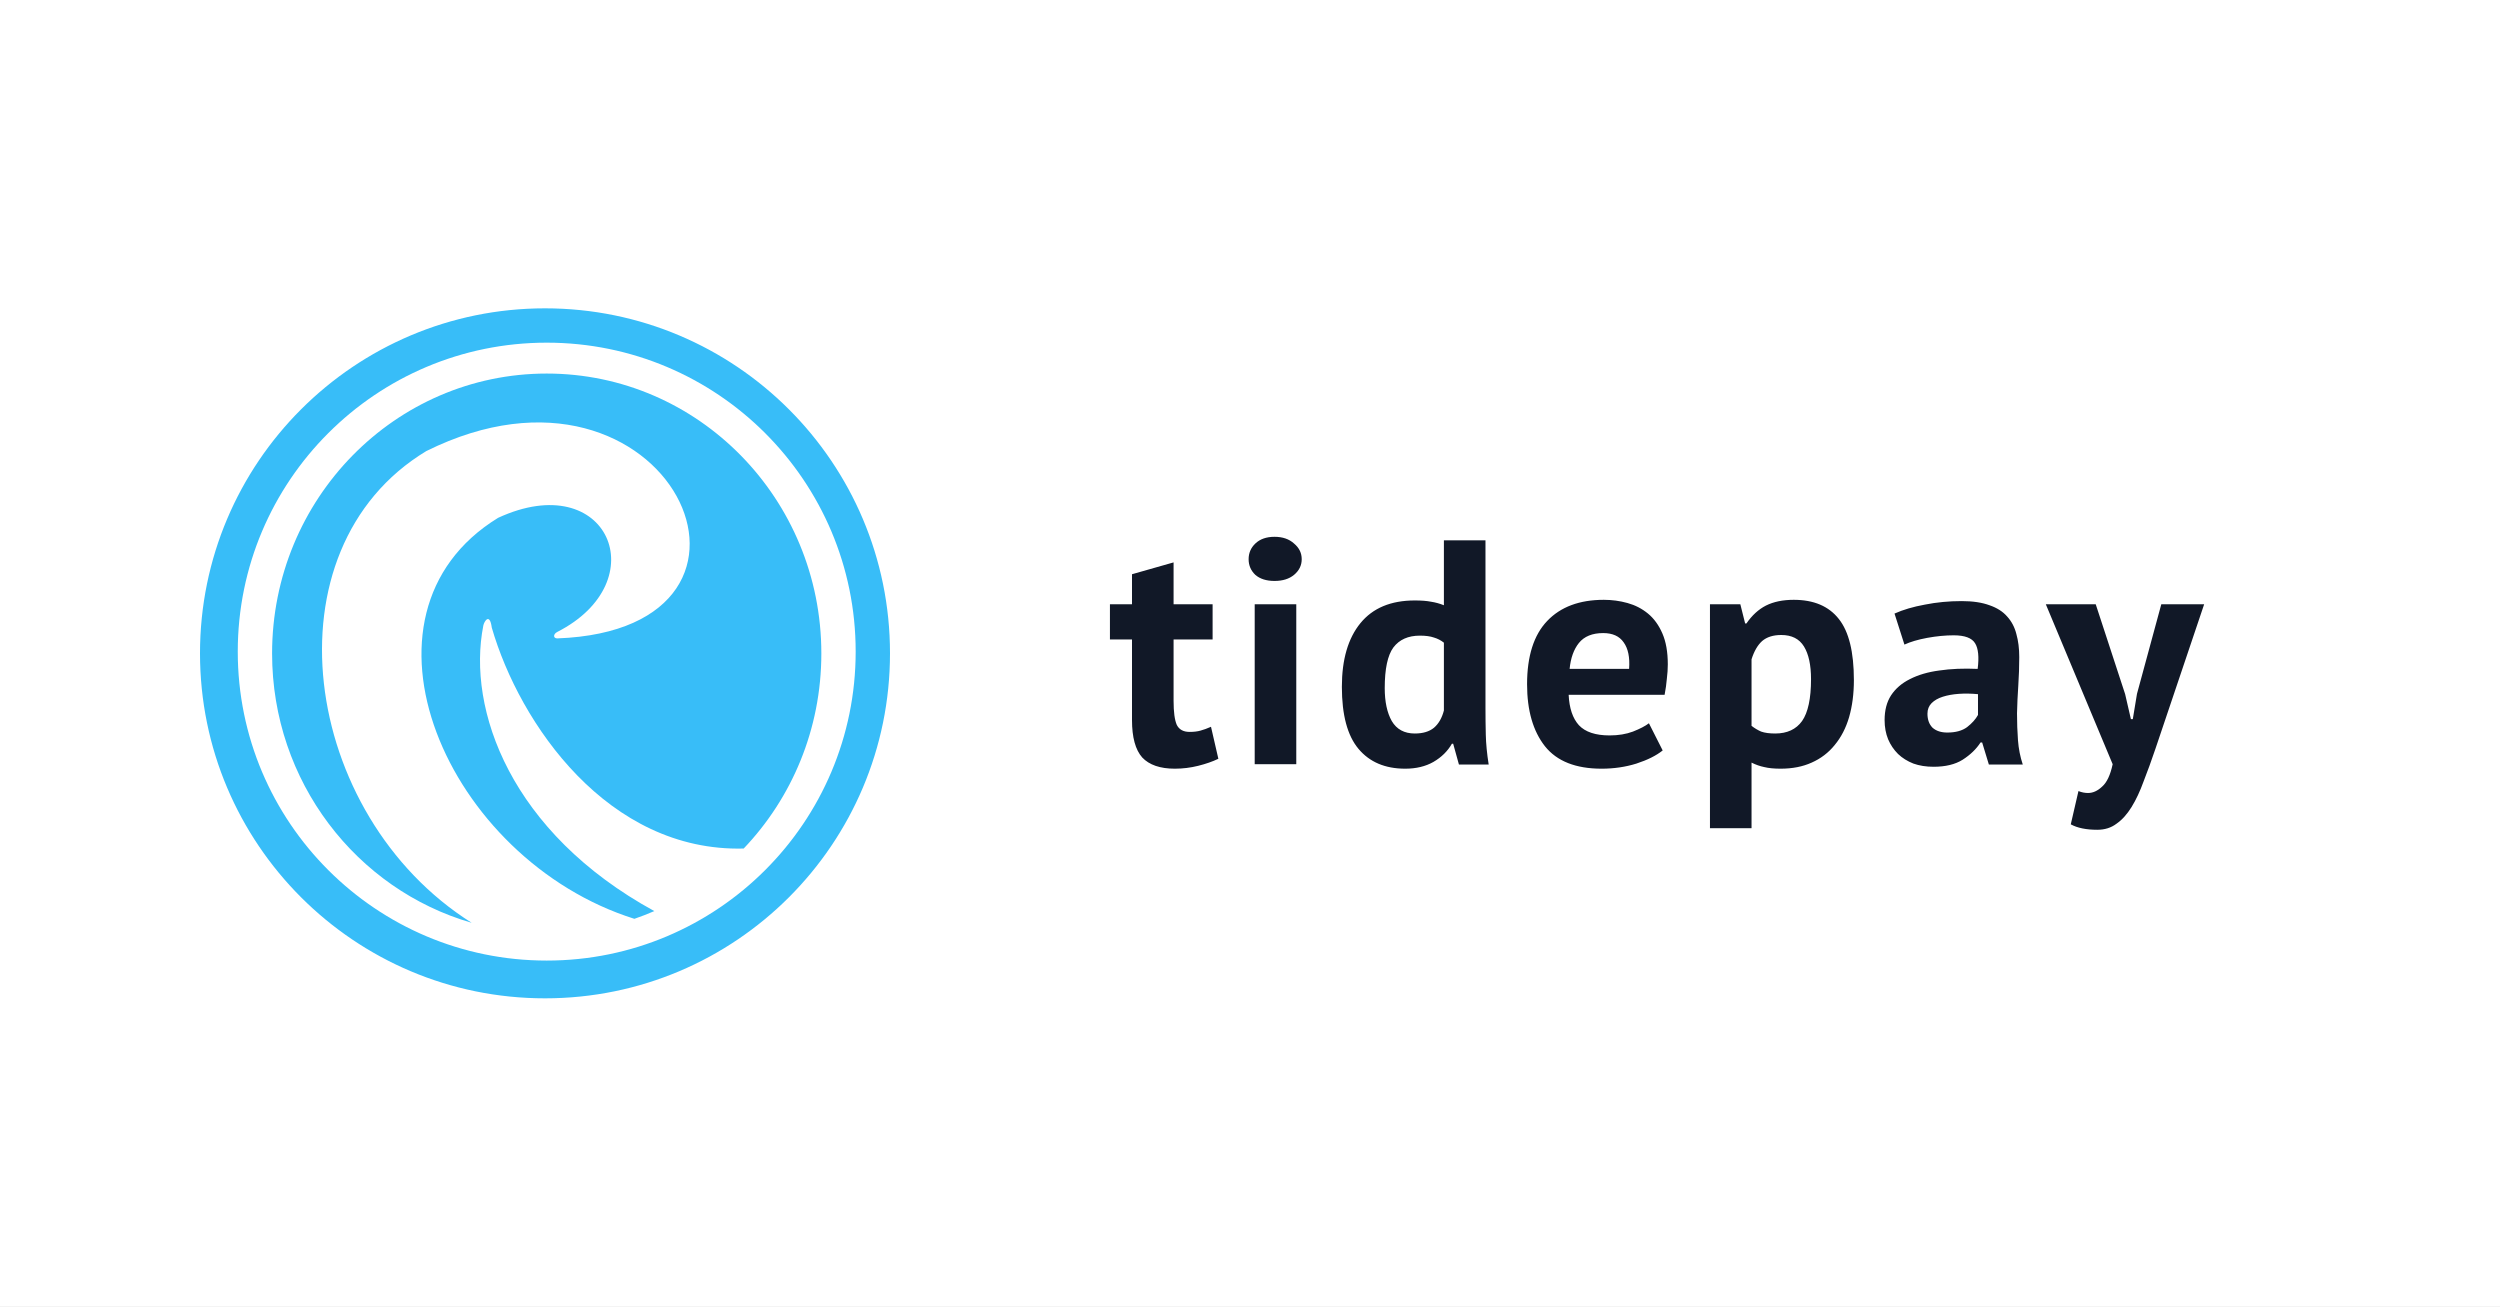
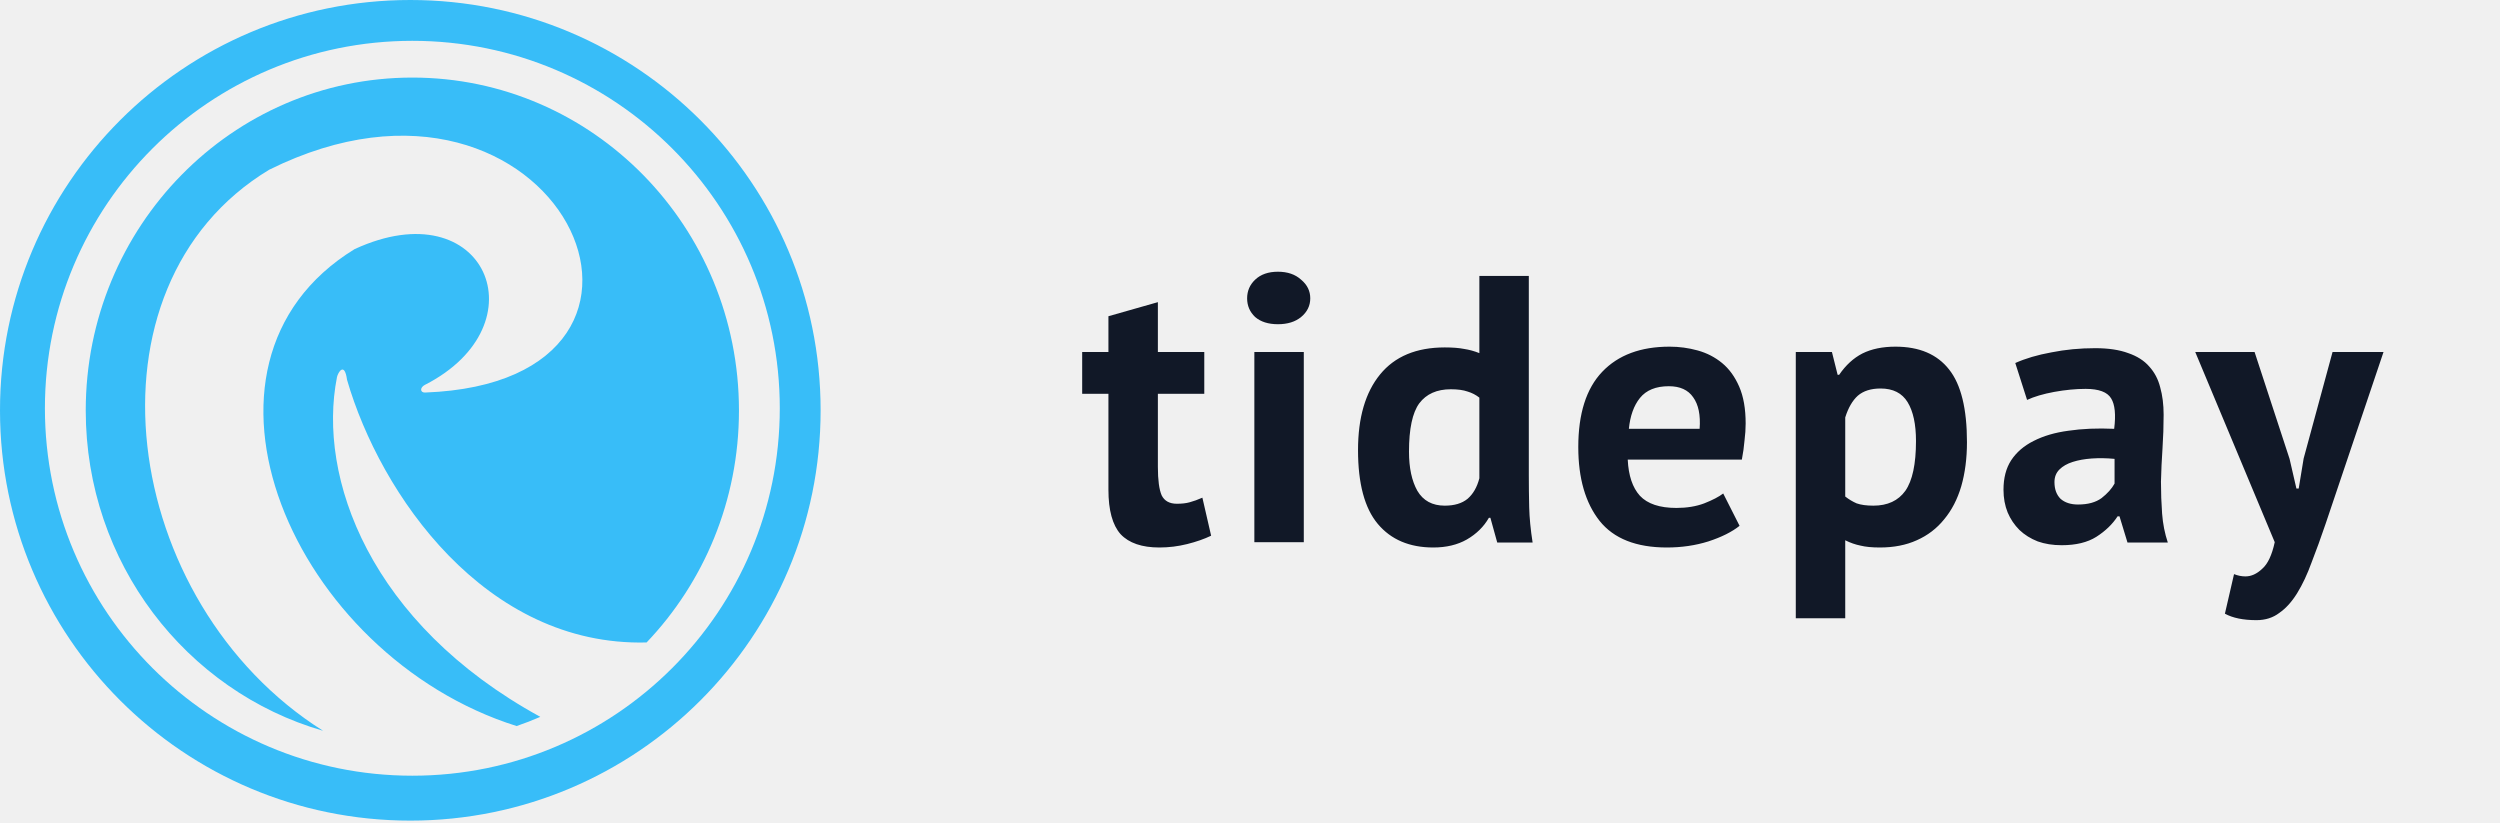
- <svg xmlns="http://www.w3.org/2000/svg" width="1200" height="627" viewBox="0 0 1200 627" fill="none">
-   <rect width="1200" height="627" fill="white" />
-   <path d="M532.768 290.061H543.36V275.63L563.318 269.95V290.061H582.048V306.948H563.318V336.424C563.318 341.746 563.83 345.584 564.853 347.938C565.979 350.19 568.026 351.315 570.994 351.315C573.041 351.315 574.781 351.111 576.214 350.701C577.749 350.292 579.438 349.678 581.28 348.859L584.811 364.211C582.048 365.542 578.824 366.667 575.139 367.589C571.455 368.51 567.719 368.97 563.932 368.97C556.87 368.97 551.651 367.179 548.273 363.597C544.998 359.913 543.36 353.925 543.36 345.635V306.948H532.768V290.061ZM602.256 290.061H622.213V366.821H602.256V290.061ZM599.339 268.415C599.339 265.447 600.414 262.939 602.563 260.892C604.814 258.743 607.885 257.668 611.774 257.668C615.663 257.668 618.785 258.743 621.139 260.892C623.595 262.939 624.823 265.447 624.823 268.415C624.823 271.383 623.595 273.89 621.139 275.937C618.785 277.882 615.663 278.854 611.774 278.854C607.885 278.854 604.814 277.882 602.563 275.937C600.414 273.89 599.339 271.383 599.339 268.415ZM713.029 339.801C713.029 344.1 713.08 348.399 713.182 352.697C713.285 356.996 713.745 361.755 714.564 366.974H700.287L697.523 356.996H696.909C694.862 360.578 691.894 363.495 688.005 365.746C684.218 367.896 679.715 368.97 674.495 368.97C664.875 368.97 657.403 365.797 652.081 359.452C646.759 353.106 644.098 343.179 644.098 329.669C644.098 316.569 647.066 306.385 653.003 299.119C658.939 291.852 667.638 288.219 679.101 288.219C682.274 288.219 684.884 288.423 686.93 288.833C688.977 289.14 691.024 289.703 693.071 290.521V259.357H713.029V339.801ZM679.101 352.083C682.99 352.083 686.061 351.162 688.312 349.32C690.564 347.375 692.15 344.612 693.071 341.03V308.483C691.638 307.358 690.052 306.539 688.312 306.027C686.572 305.413 684.321 305.106 681.557 305.106C675.928 305.106 671.681 306.999 668.815 310.786C666.052 314.573 664.67 321.072 664.67 330.283C664.67 336.833 665.796 342.104 668.048 346.096C670.401 350.087 674.086 352.083 679.101 352.083ZM798.089 360.22C795.018 362.676 790.822 364.774 785.5 366.514C780.28 368.151 774.702 368.97 768.766 368.97C756.382 368.97 747.325 365.388 741.593 358.224C735.862 350.957 732.996 341.03 732.996 328.441C732.996 314.931 736.22 304.799 742.668 298.044C749.116 291.289 758.173 287.912 769.841 287.912C773.73 287.912 777.517 288.423 781.201 289.447C784.886 290.47 788.161 292.159 791.027 294.513C793.892 296.867 796.195 300.04 797.935 304.031C799.675 308.023 800.545 312.987 800.545 318.923C800.545 321.072 800.391 323.375 800.084 325.831C799.88 328.287 799.521 330.846 799.01 333.507H752.954C753.261 339.955 754.898 344.816 757.866 348.091C760.937 351.367 765.849 353.004 772.604 353.004C776.8 353.004 780.536 352.39 783.811 351.162C787.189 349.831 789.747 348.501 791.487 347.17L798.089 360.22ZM769.534 303.878C764.314 303.878 760.425 305.464 757.866 308.637C755.41 311.707 753.926 315.852 753.414 321.072H781.969C782.378 315.545 781.508 311.298 779.359 308.33C777.312 305.362 774.037 303.878 769.534 303.878ZM820.781 290.061H835.365L837.668 299.272H838.282C840.943 295.383 844.065 292.517 847.647 290.675C851.331 288.833 855.783 287.912 861.003 287.912C870.624 287.912 877.839 290.982 882.649 297.123C887.46 303.161 889.865 312.935 889.865 326.445C889.865 332.995 889.097 338.931 887.562 344.253C886.027 349.473 883.724 353.925 880.654 357.61C877.685 361.294 874.001 364.109 869.6 366.053C865.302 367.998 860.338 368.97 854.709 368.97C851.536 368.97 848.926 368.714 846.879 368.203C844.832 367.793 842.785 367.077 840.738 366.053V397.525H820.781V290.061ZM855.016 304.799C851.126 304.799 848.056 305.771 845.804 307.716C843.655 309.66 841.966 312.577 840.738 316.466V348.399C842.171 349.524 843.706 350.445 845.344 351.162C847.084 351.776 849.335 352.083 852.099 352.083C857.83 352.083 862.129 350.087 864.994 346.096C867.86 342.002 869.293 335.298 869.293 325.985C869.293 319.23 868.167 314.01 865.916 310.326C863.664 306.641 860.031 304.799 855.016 304.799ZM909.368 294.513C913.462 292.671 918.323 291.238 923.952 290.214C929.581 289.089 935.466 288.526 941.607 288.526C946.929 288.526 951.381 289.191 954.963 290.521C958.545 291.75 961.36 293.541 963.407 295.895C965.556 298.249 967.04 301.063 967.859 304.338C968.78 307.613 969.241 311.298 969.241 315.392C969.241 319.895 969.087 324.449 968.78 329.055C968.473 333.558 968.268 338.01 968.166 342.411C968.166 346.812 968.319 351.111 968.626 355.307C968.934 359.401 969.701 363.29 970.929 366.974H954.656L951.432 356.382H950.665C948.618 359.554 945.752 362.318 942.068 364.672C938.485 366.923 933.829 368.049 928.097 368.049C924.515 368.049 921.291 367.537 918.425 366.514C915.56 365.388 913.103 363.853 911.056 361.908C909.01 359.861 907.423 357.507 906.297 354.846C905.172 352.083 904.609 349.013 904.609 345.635C904.609 340.927 905.632 336.987 907.679 333.814C909.828 330.539 912.848 327.929 916.737 325.985C920.728 323.938 925.436 322.556 930.861 321.84C936.387 321.021 942.528 320.765 949.283 321.072C949.999 315.341 949.59 311.247 948.055 308.79C946.52 306.232 943.091 304.952 937.769 304.952C933.777 304.952 929.53 305.362 925.027 306.181C920.626 306.999 916.993 308.074 914.127 309.404L909.368 294.513ZM934.699 351.622C938.69 351.622 941.863 350.752 944.217 349.013C946.571 347.17 948.311 345.226 949.436 343.179V333.2C946.264 332.893 943.193 332.842 940.225 333.047C937.36 333.251 934.801 333.712 932.549 334.428C930.298 335.145 928.507 336.168 927.176 337.499C925.846 338.829 925.18 340.518 925.18 342.565C925.18 345.43 925.999 347.682 927.637 349.32C929.377 350.855 931.73 351.622 934.699 351.622ZM1020.07 333.2L1022.83 345.175H1023.75L1025.75 333.047L1037.42 290.061H1057.99L1034.65 359.298C1032.71 365.03 1030.82 370.25 1028.97 374.957C1027.23 379.768 1025.29 383.913 1023.14 387.393C1020.99 390.872 1018.59 393.533 1015.93 395.376C1013.37 397.32 1010.3 398.293 1006.71 398.293C1001.39 398.293 997.144 397.423 993.972 395.683L997.656 379.717C999.191 380.331 1000.73 380.638 1002.26 380.638C1004.62 380.638 1006.87 379.614 1009.02 377.567C1011.27 375.623 1012.96 372.041 1014.08 366.821L981.997 290.061H1005.95L1020.07 333.2Z" fill="#111827" />
-   <path fill-rule="evenodd" clip-rule="evenodd" d="M261.6 479.2C353.058 479.2 427.2 405.058 427.2 313.6C427.2 222.142 353.058 148 261.6 148C170.142 148 96 222.142 96 313.6C96 405.058 170.142 479.2 261.6 479.2ZM262.424 461.075C344.327 461.075 410.722 394.679 410.722 312.776C410.722 230.873 344.327 164.478 262.424 164.478C180.521 164.478 114.125 230.873 114.125 312.776C114.125 394.679 180.521 461.075 262.424 461.075Z" fill="#38BDF8" />
-   <path fill-rule="evenodd" clip-rule="evenodd" d="M356.966 407.298C380.038 383.1 394.245 350.074 394.245 313.667C394.245 239.462 335.227 179.307 262.424 179.307C189.621 179.307 130.603 239.462 130.603 313.667C130.603 375.143 171.111 426.976 226.406 442.949C144.39 391.304 126.534 263.715 204.623 216.515C321.234 158.637 387.407 302.027 267.491 306.432C265.463 306.432 265.463 304.365 267.491 303.331C315.089 279.074 291.925 224.172 239.099 248.554C163.331 295.038 214.216 412.611 304.507 441.034C307.753 439.92 310.943 438.68 314.071 437.322C245.134 399.615 224.017 340.573 232.001 300.231C232.37 298.369 235.05 293.833 236.057 301.264C249.426 347.432 291.836 408.979 356.966 407.298Z" fill="#38BDF8" />
+ <svg xmlns="http://www.w3.org/2000/svg" width="1009" height="332" viewBox="0 0 1009 332" fill="none">
+   <path d="M436.768 142.061H447.36V127.63L467.318 121.95V142.061H486.048V158.948H467.318V188.424C467.318 193.746 467.83 197.584 468.853 199.938C469.979 202.19 472.026 203.315 474.994 203.315C477.041 203.315 478.781 203.111 480.214 202.701C481.749 202.292 483.438 201.678 485.28 200.859L488.811 216.211C486.048 217.542 482.824 218.667 479.139 219.589C475.455 220.51 471.719 220.97 467.932 220.97C460.87 220.97 455.651 219.179 452.273 215.597C448.998 211.913 447.36 205.925 447.36 197.635V158.948H436.768V142.061ZM506.256 142.061H526.213V218.821H506.256V142.061ZM503.339 120.415C503.339 117.447 504.414 114.939 506.563 112.892C508.814 110.743 511.885 109.668 515.774 109.668C519.663 109.668 522.785 110.743 525.139 112.892C527.595 114.939 528.823 117.447 528.823 120.415C528.823 123.383 527.595 125.89 525.139 127.937C522.785 129.882 519.663 130.854 515.774 130.854C511.885 130.854 508.814 129.882 506.563 127.937C504.414 125.89 503.339 123.383 503.339 120.415ZM617.029 191.801C617.029 196.1 617.08 200.399 617.182 204.697C617.285 208.996 617.745 213.755 618.564 218.974H604.287L601.523 208.996H600.909C598.862 212.578 595.894 215.495 592.005 217.746C588.218 219.896 583.715 220.97 578.495 220.97C568.875 220.97 561.403 217.797 556.081 211.452C550.759 205.106 548.098 195.179 548.098 181.669C548.098 168.569 551.066 158.385 557.003 151.119C562.939 143.852 571.638 140.219 583.101 140.219C586.274 140.219 588.884 140.423 590.93 140.833C592.977 141.14 595.024 141.703 597.071 142.521V111.357H617.029V191.801ZM583.101 204.083C586.99 204.083 590.061 203.162 592.312 201.32C594.564 199.375 596.15 196.612 597.071 193.03V160.483C595.638 159.358 594.052 158.539 592.312 158.027C590.572 157.413 588.321 157.106 585.557 157.106C579.928 157.106 575.681 158.999 572.815 162.786C570.052 166.573 568.67 173.072 568.67 182.283C568.67 188.833 569.796 194.104 572.048 198.096C574.401 202.087 578.086 204.083 583.101 204.083ZM702.089 212.22C699.018 214.676 694.822 216.774 689.5 218.514C684.28 220.151 678.702 220.97 672.766 220.97C660.382 220.97 651.325 217.388 645.593 210.224C639.862 202.957 636.996 193.03 636.996 180.441C636.996 166.931 640.22 156.799 646.668 150.044C653.116 143.289 662.173 139.912 673.841 139.912C677.73 139.912 681.517 140.423 685.201 141.447C688.886 142.47 692.161 144.159 695.027 146.513C697.892 148.867 700.195 152.04 701.935 156.031C703.675 160.023 704.545 164.987 704.545 170.923C704.545 173.072 704.391 175.375 704.084 177.831C703.88 180.287 703.521 182.846 703.01 185.507H656.954C657.261 191.955 658.898 196.816 661.866 200.091C664.937 203.367 669.849 205.004 676.604 205.004C680.8 205.004 684.536 204.39 687.811 203.162C691.189 201.831 693.747 200.501 695.487 199.17L702.089 212.22ZM673.534 155.878C668.314 155.878 664.425 157.464 661.866 160.637C659.41 163.707 657.926 167.852 657.414 173.072H685.969C686.378 167.545 685.508 163.298 683.359 160.33C681.312 157.362 678.037 155.878 673.534 155.878ZM724.781 142.061H739.365L741.668 151.272H742.282C744.943 147.383 748.065 144.517 751.647 142.675C755.331 140.833 759.783 139.912 765.003 139.912C774.624 139.912 781.839 142.982 786.649 149.123C791.46 155.161 793.865 164.935 793.865 178.445C793.865 184.995 793.097 190.931 791.562 196.253C790.027 201.473 787.724 205.925 784.654 209.61C781.685 213.294 778.001 216.109 773.6 218.053C769.302 219.998 764.338 220.97 758.709 220.97C755.536 220.97 752.926 220.714 750.879 220.203C748.832 219.793 746.785 219.077 744.738 218.053V249.525H724.781V142.061ZM759.016 156.799C755.126 156.799 752.056 157.771 749.804 159.716C747.655 161.66 745.966 164.577 744.738 168.466V200.399C746.171 201.524 747.706 202.445 749.344 203.162C751.084 203.776 753.335 204.083 756.099 204.083C761.83 204.083 766.129 202.087 768.994 198.096C771.86 194.002 773.293 187.298 773.293 177.985C773.293 171.23 772.167 166.01 769.916 162.326C767.664 158.641 764.031 156.799 759.016 156.799ZM813.368 146.513C817.462 144.671 822.323 143.238 827.952 142.214C833.581 141.089 839.466 140.526 845.607 140.526C850.929 140.526 855.381 141.191 858.963 142.521C862.545 143.75 865.36 145.541 867.407 147.895C869.556 150.249 871.04 153.063 871.859 156.338C872.78 159.613 873.241 163.298 873.241 167.392C873.241 171.895 873.087 176.449 872.78 181.055C872.473 185.558 872.268 190.01 872.166 194.411C872.166 198.812 872.319 203.111 872.626 207.307C872.934 211.401 873.701 215.29 874.929 218.974H858.656L855.432 208.382H854.665C852.618 211.554 849.752 214.318 846.068 216.672C842.485 218.923 837.829 220.049 832.097 220.049C828.515 220.049 825.291 219.537 822.425 218.514C819.56 217.388 817.103 215.853 815.056 213.908C813.01 211.861 811.423 209.507 810.297 206.846C809.172 204.083 808.609 201.013 808.609 197.635C808.609 192.927 809.632 188.987 811.679 185.814C813.828 182.539 816.848 179.929 820.737 177.985C824.728 175.938 829.436 174.556 834.861 173.84C840.387 173.021 846.528 172.765 853.283 173.072C853.999 167.341 853.59 163.247 852.055 160.79C850.52 158.232 847.091 156.952 841.769 156.952C837.777 156.952 833.53 157.362 829.027 158.181C824.626 158.999 820.993 160.074 818.127 161.404L813.368 146.513ZM838.699 203.622C842.69 203.622 845.863 202.752 848.217 201.013C850.571 199.17 852.311 197.226 853.436 195.179V185.2C850.264 184.893 847.193 184.842 844.225 185.047C841.36 185.251 838.801 185.712 836.549 186.428C834.298 187.145 832.507 188.168 831.176 189.499C829.846 190.829 829.18 192.518 829.18 194.565C829.18 197.43 829.999 199.682 831.637 201.32C833.377 202.855 835.73 203.622 838.699 203.622ZM924.07 185.2L926.833 197.175H927.755L929.75 185.047L941.418 142.061H961.99L938.654 211.298C936.71 217.03 934.816 222.25 932.974 226.957C931.234 231.768 929.29 235.913 927.14 239.393C924.991 242.872 922.586 245.533 919.925 247.376C917.366 249.32 914.296 250.293 910.714 250.293C905.392 250.293 901.144 249.423 897.972 247.683L901.656 231.717C903.191 232.331 904.727 232.638 906.262 232.638C908.616 232.638 910.867 231.614 913.017 229.567C915.268 227.623 916.957 224.041 918.083 218.821L885.997 142.061H909.946L924.07 185.2Z" fill="#111827" />
+   <path fill-rule="evenodd" clip-rule="evenodd" d="M165.6 331.2C257.058 331.2 331.2 257.058 331.2 165.6C331.2 74.142 257.058 0 165.6 0C74.142 0 0 74.142 0 165.6C0 257.058 74.142 331.2 165.6 331.2ZM166.424 313.075C248.327 313.075 314.722 246.679 314.722 164.776C314.722 82.873 248.327 16.477 166.424 16.477C84.521 16.477 18.125 82.873 18.125 164.776C18.125 246.679 84.521 313.075 166.424 313.075Z" fill="#38BDF8" />
+   <path fill-rule="evenodd" clip-rule="evenodd" d="M260.966 259.298C284.038 235.1 298.245 202.074 298.245 165.667C298.245 91.462 239.227 31.308 166.424 31.308C93.621 31.308 34.603 91.462 34.603 165.667C34.603 227.143 75.111 278.976 130.406 294.949C48.39 243.304 30.534 115.715 108.623 68.515C225.234 10.637 291.407 154.027 171.491 158.432C169.463 158.432 169.463 156.365 171.491 155.331C219.089 131.074 195.925 76.172 143.099 100.554C67.331 147.038 118.216 264.611 208.507 293.034C211.753 291.92 214.943 290.68 218.071 289.322C149.134 251.615 128.017 192.573 136.001 152.231C136.37 150.369 139.05 145.833 140.057 153.264C153.426 199.432 195.836 260.979 260.966 259.298Z" fill="#38BDF8" />
</svg>
